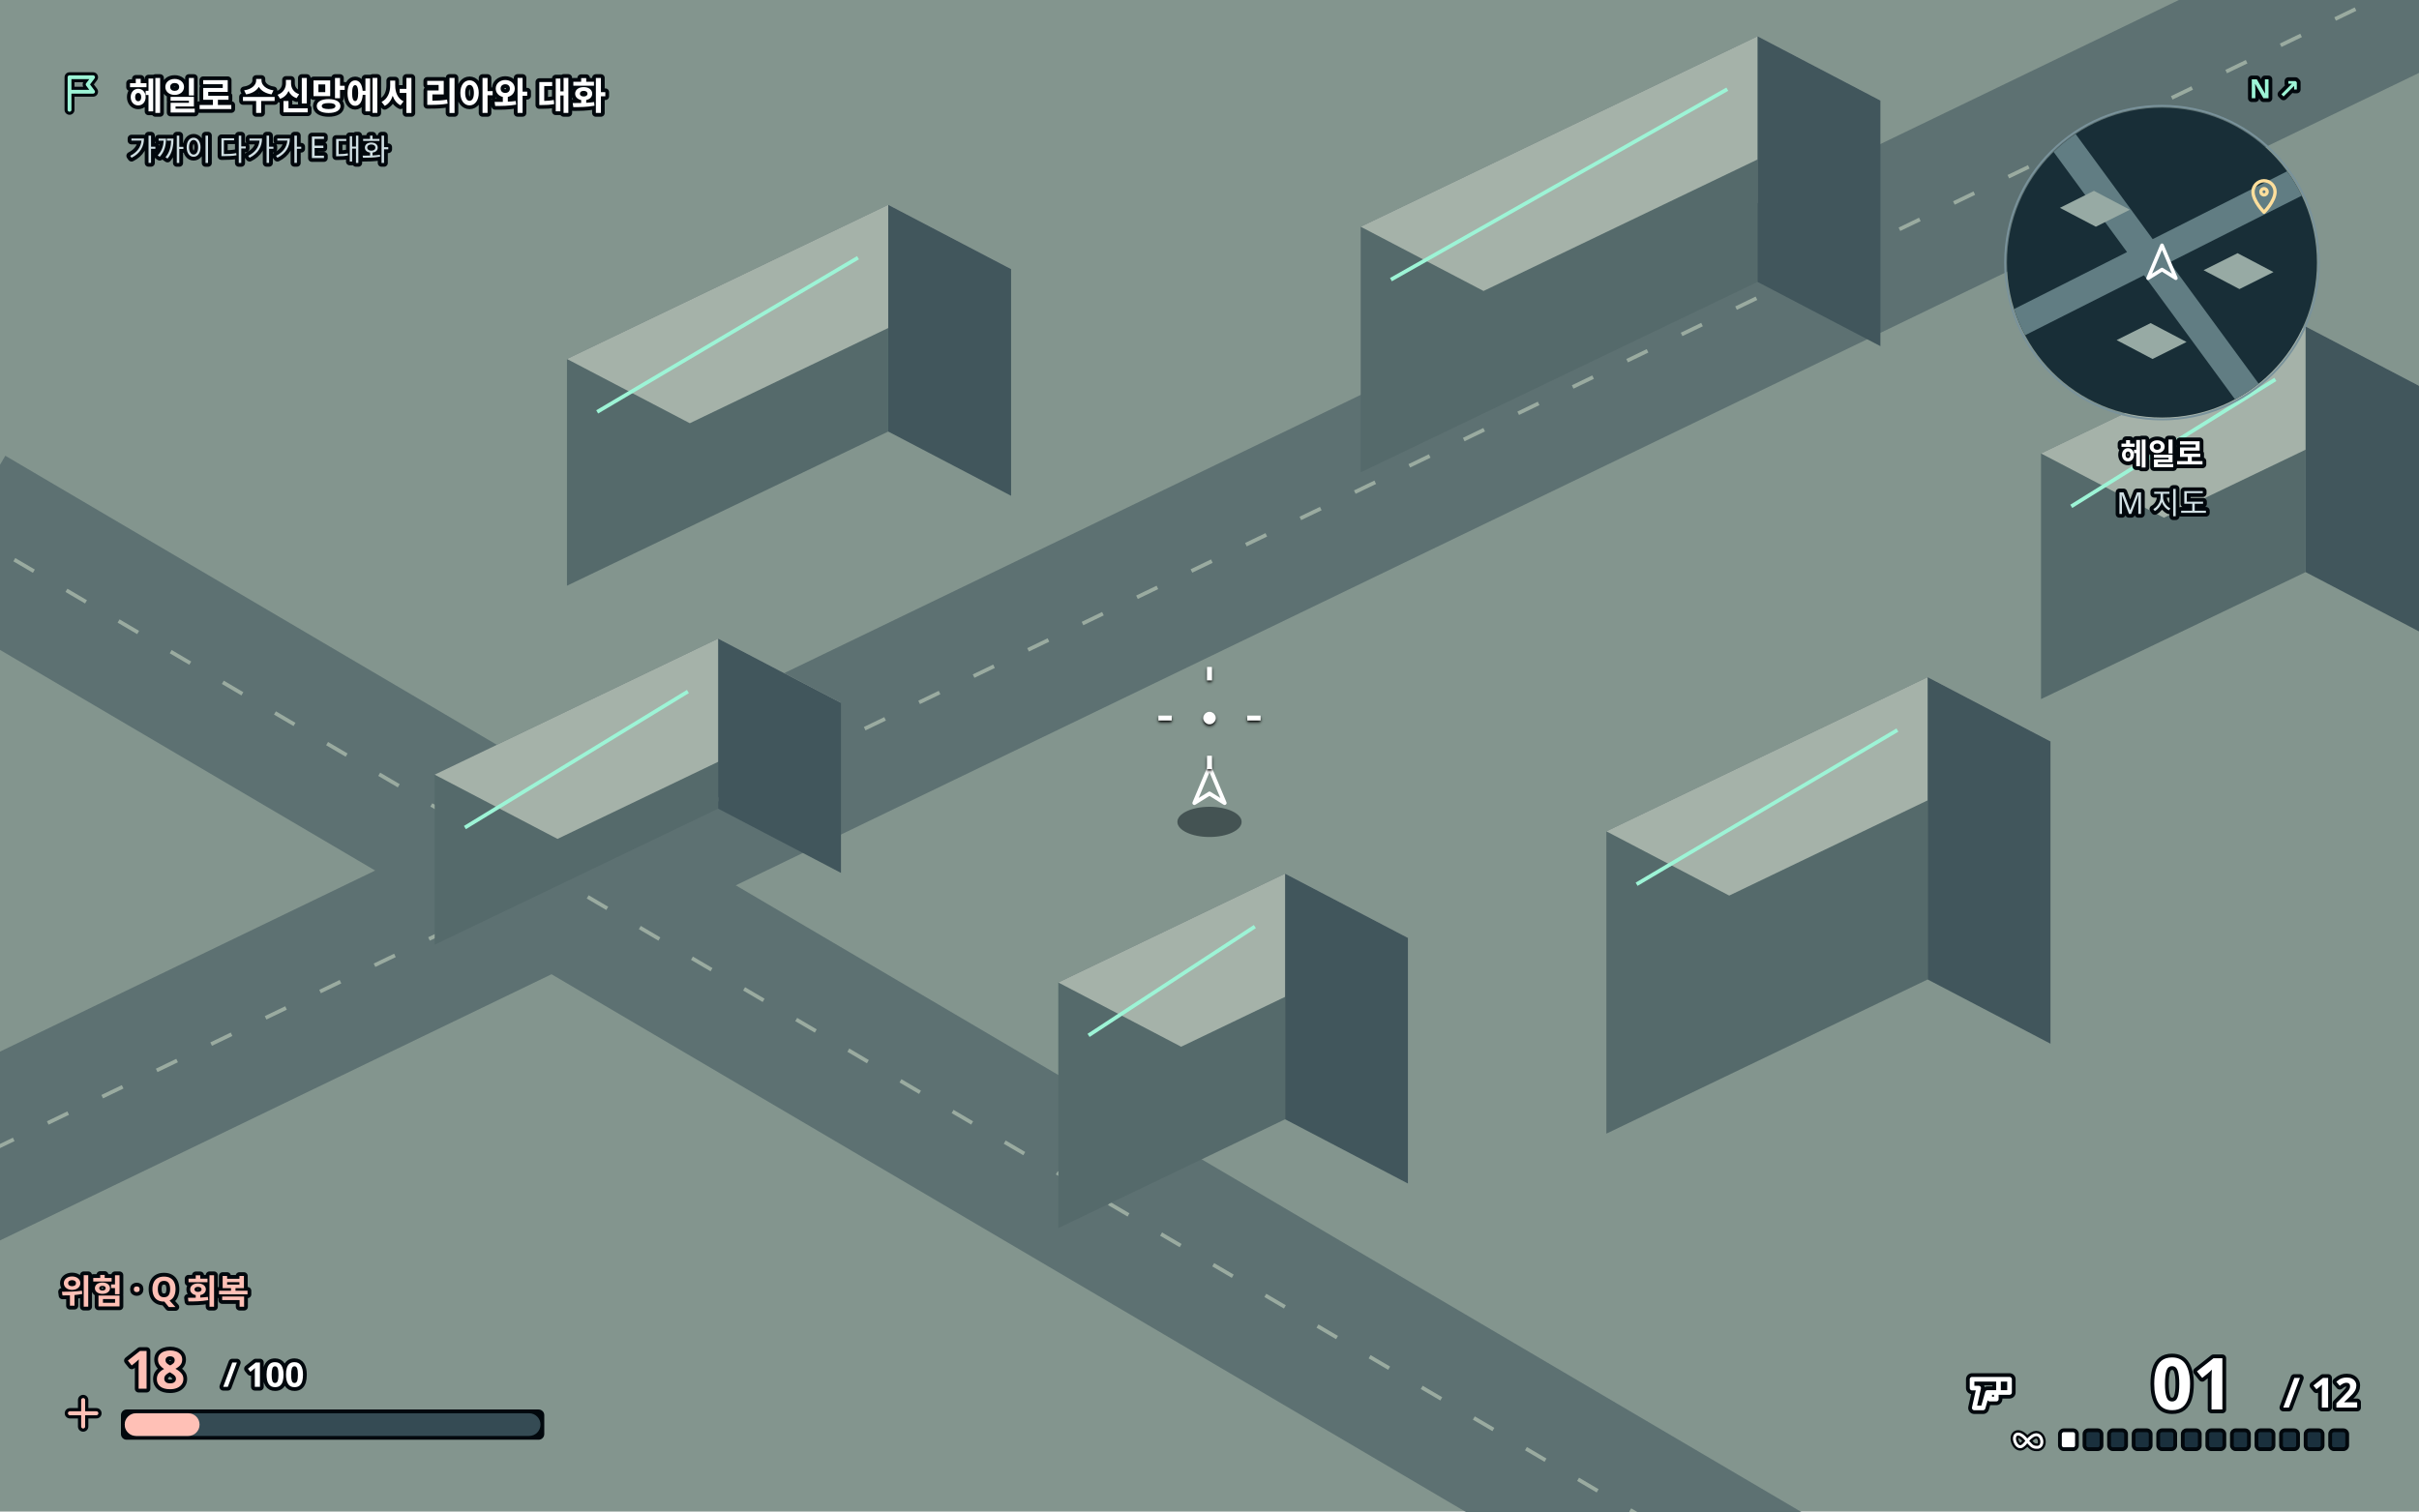
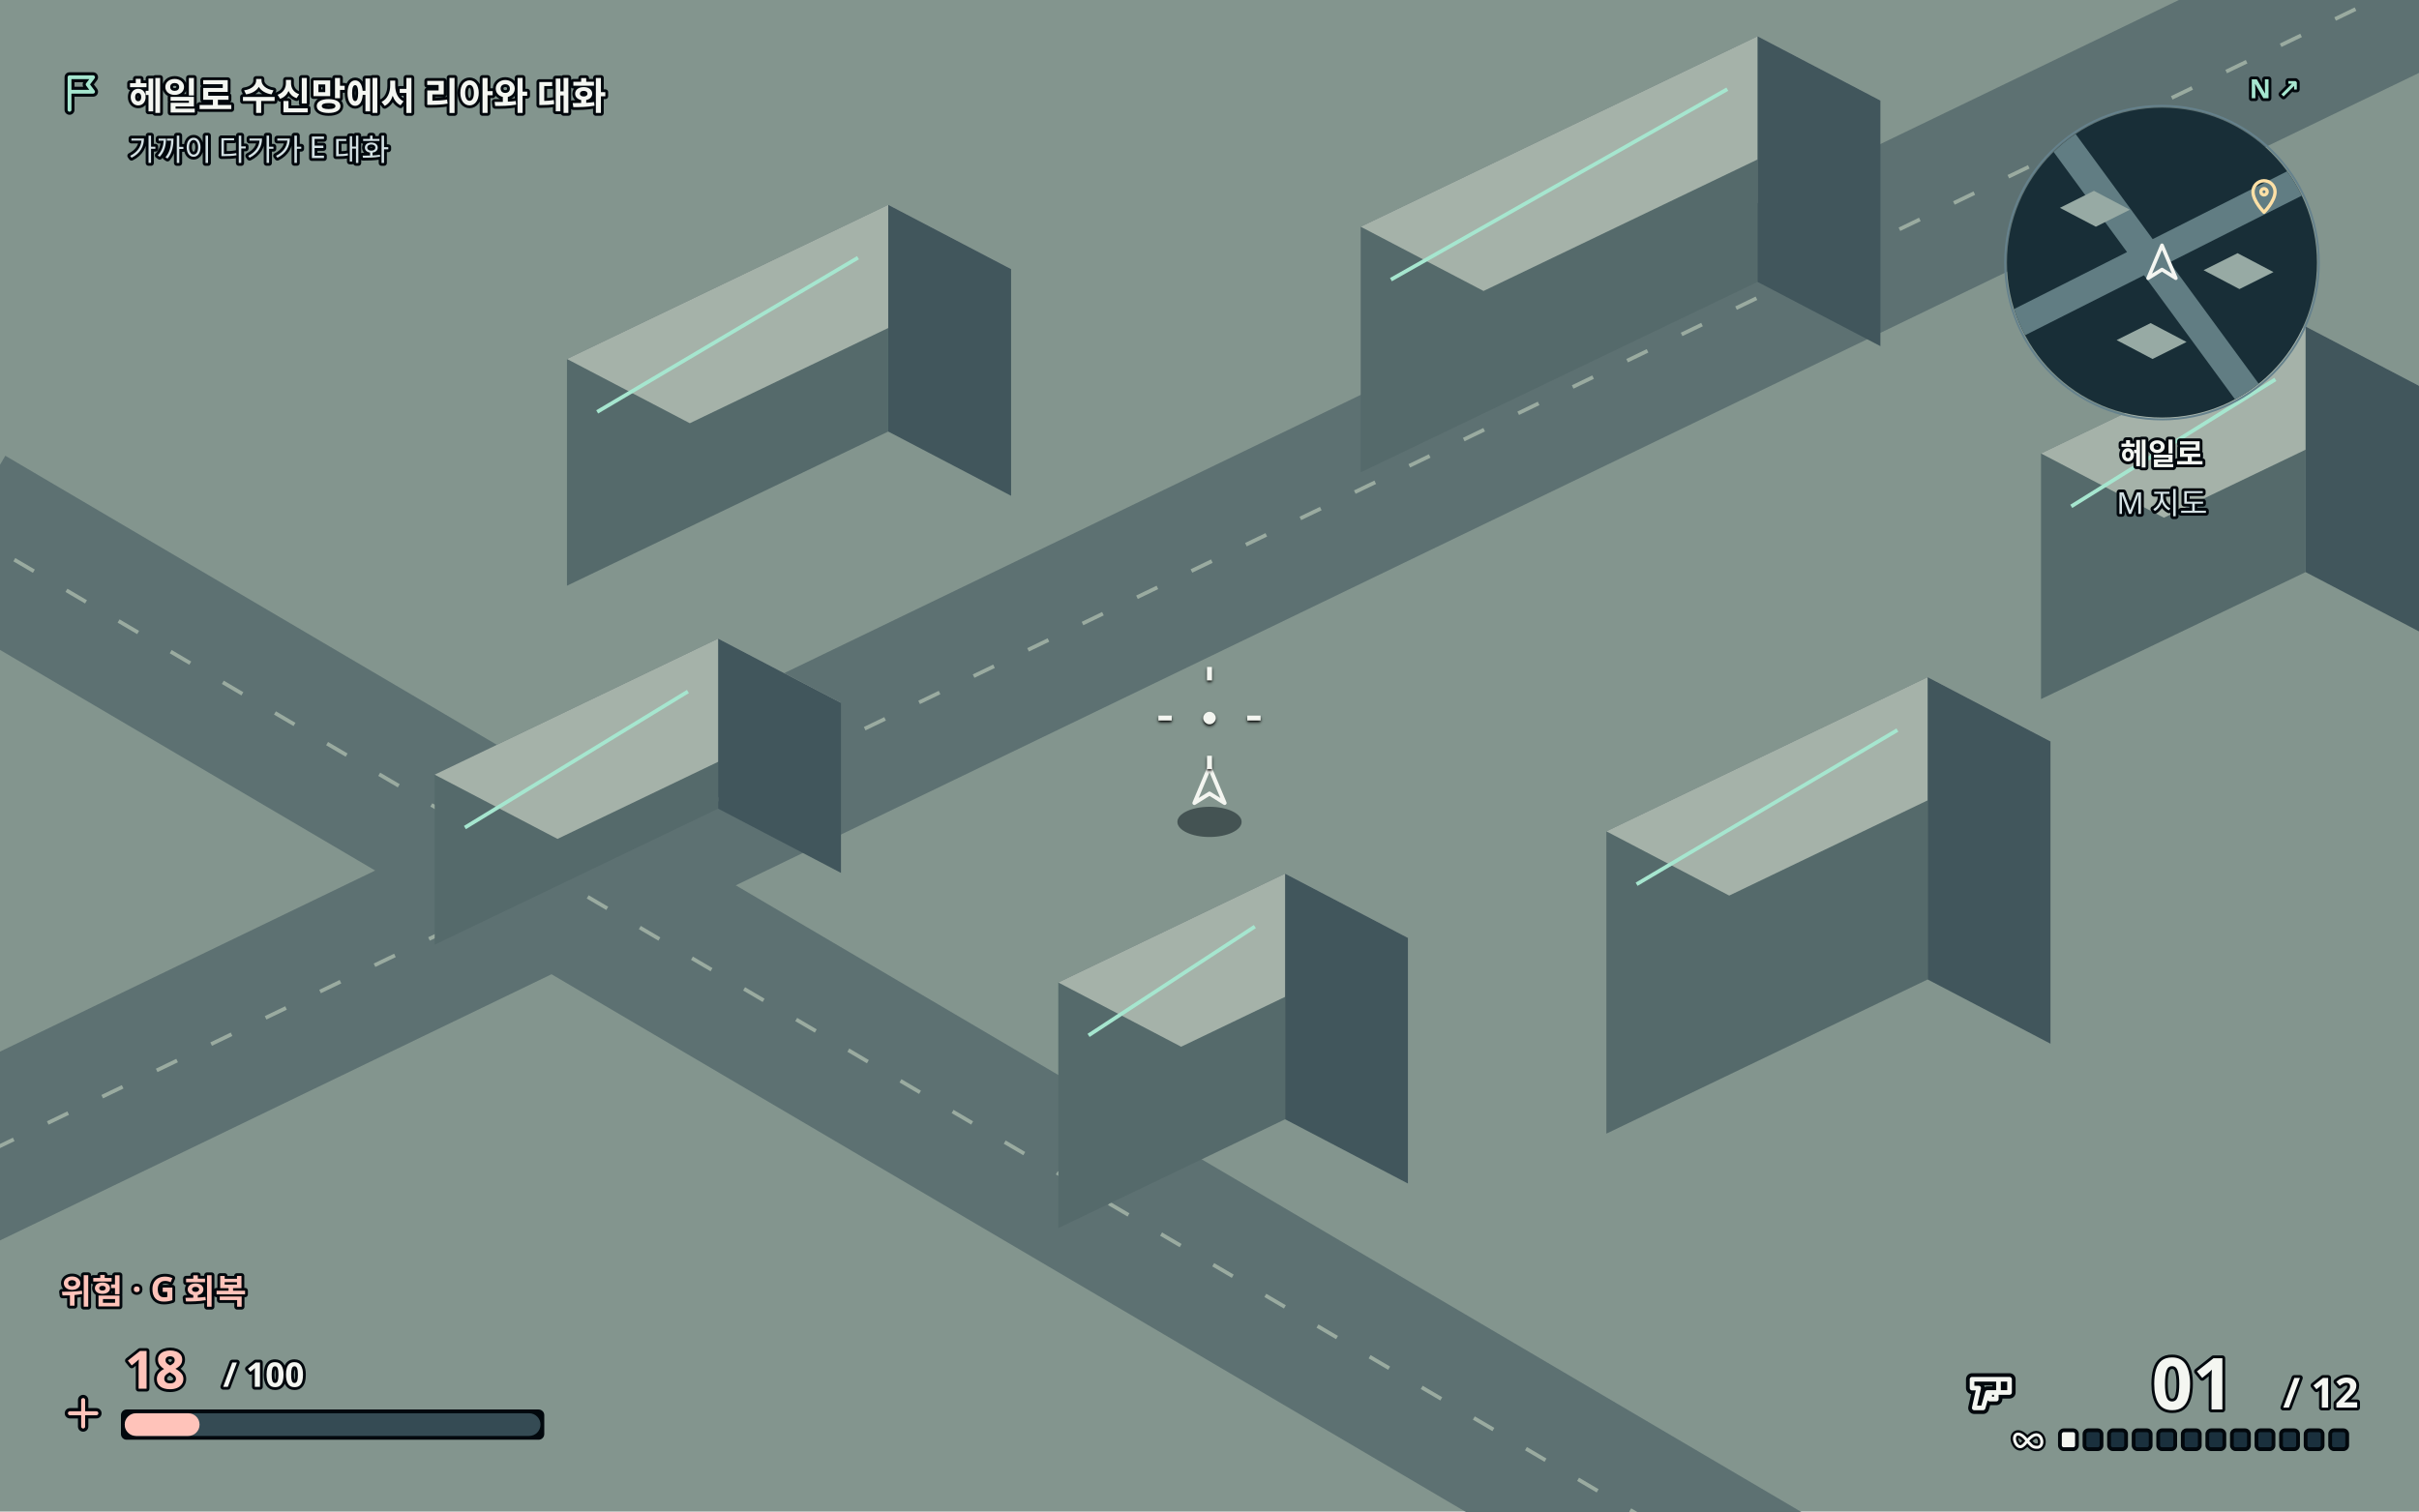
<svg xmlns="http://www.w3.org/2000/svg" width="1280" height="800" viewBox="0 0 1280 800">
  <defs>
    <filter id="hud-shadow" x="-100%" y="-100%" width="300%" height="300%">
      <feDropShadow dx="0" dy="1" stdDeviation="1" flood-color="#000" flood-opacity="1" />
    </filter>
  </defs>
  <style>text{font-family:"Malgun Gothic",sans-serif}text,.ui-icon{opacity:var(--content-opacity,1)}[data-hud]{opacity:var(--content-opacity,1)}[data-hud] text,[data-hud] .ui-icon{opacity:1}.panel-fill{opacity:var(--panel-opacity,.94)}.panel-border{opacity:var(--border-opacity,1)}</style>
  <g class="world-background">
    <rect x="0" y="0" width="1280" height="800" rx="0" fill="#83958e" />
    <path d="M-90 650 1360-50M-20 280 1000 880" stroke="#5d7172" stroke-width="90" />
    <path d="M-90 650 1360-50M-20 280 1000 880" stroke="#9aaba0" stroke-width="2" stroke-dasharray="12 20" />
    <path d="M300 190l170 -81.6v120l-170 81.6z" fill="#556a6b" />
    <path d="M300 190l170 -81.6 65 34 -170 81.6z" fill="#a5b2a9" />
    <path d="M470 108.4l65 34v120l-65-34z" fill="#41565c" />
-     <path d="M316 218L454 136.4" stroke="#9df4d6" stroke-width="2" />
+     <path d="M316 218L454 136.4" stroke="#a6e6cf" stroke-width="2" />
    <path d="M720 120l210 -100.8v130l-210 100.8z" fill="#556a6b" />
    <path d="M720 120l210 -100.8 65 34 -210 100.8z" fill="#a5b2a9" />
    <path d="M930 19.2l65 34v130l-65-34z" fill="#41565c" />
-     <path d="M736 148L914 47.2" stroke="#9df4d6" stroke-width="2" />
+     <path d="M736 148L914 47.2" stroke="#a6e6cf" stroke-width="2" />
    <path d="M850 440l170 -81.6v160l-170 81.6z" fill="#556a6b" />
    <path d="M850 440l170 -81.6 65 34 -170 81.6z" fill="#a5b2a9" />
    <path d="M1020 358.4l65 34v160l-65-34z" fill="#41565c" />
-     <path d="M866 468L1004 386.4" stroke="#9df4d6" stroke-width="2" />
+     <path d="M866 468L1004 386.4" stroke="#a6e6cf" stroke-width="2" />
    <path d="M230 410l150 -72.0v90l-150 72.0z" fill="#556a6b" />
    <path d="M230 410l150 -72.0 65 34 -150 72.0z" fill="#a5b2a9" />
    <path d="M380 338.0l65 34v90l-65-34z" fill="#41565c" />
-     <path d="M246 438L364 366.0" stroke="#9df4d6" stroke-width="2" />
+     <path d="M246 438L364 366.0" stroke="#a6e6cf" stroke-width="2" />
    <path d="M560 520l120 -57.6v130l-120 57.6z" fill="#556a6b" />
    <path d="M560 520l120 -57.6 65 34 -120 57.6z" fill="#a5b2a9" />
    <path d="M680 462.4l65 34v130l-65-34z" fill="#41565c" />
-     <path d="M576 548L664 490.4" stroke="#9df4d6" stroke-width="2" />
+     <path d="M576 548L664 490.4" stroke="#a6e6cf" stroke-width="2" />
    <path d="M1080 240l140 -67.2v130l-140 67.2z" fill="#556a6b" />
    <path d="M1080 240l140 -67.2 65 34 -140 67.2z" fill="#a5b2a9" />
    <path d="M1220 172.8l65 34v130l-65-34z" fill="#41565c" />
-     <path d="M1096 268L1204 200.8" stroke="#9df4d6" stroke-width="2" />
+     <path d="M1096 268L1204 200.8" stroke="#a6e6cf" stroke-width="2" />
    <ellipse cx="640" cy="435" rx="17" ry="8" fill="#061218" opacity=".5" />
-     <g class="ui-icon" transform="translate(628 404) scale(1.0)" fill="none" stroke="#ffffff" stroke-width="2.1" stroke-linecap="round" stroke-linejoin="round">
+     <g class="ui-icon" transform="translate(628 404) scale(1.0)" fill="none" stroke="#f4f6f1" stroke-width="2.1" stroke-linecap="round" stroke-linejoin="round">
      <path d="m12 2 8 19-8-5-8 5z" />
    </g>
  </g>
  <g data-hud="objective">
    <g class="hud-symbol" transform="translate(32 38) scale(0.9583333)" fill="none" stroke-linecap="round" stroke-linejoin="round">
      <g stroke="#02080d" stroke-width="5.5">
        <path d="M5 21V3h13l-3 4 3 4H5" />
      </g>
-       <g class="ui-icon" stroke="#9df4d6" stroke-width="2.1" fill="none">
+       <g class="ui-icon" stroke="#a6e6cf" stroke-width="2.1" fill="none">
        <path d="M5 21V3h13l-3 4 3 4H5" />
      </g>
    </g>
-     <g class="hud-text" paint-order="stroke fill" stroke="#02080d" stroke-width="4" stroke-linejoin="round">
-       <text x="68" y="58" fill="#ffffff" font-size="20" font-weight="700" text-anchor="start" data-max-width="395">헤일로 수신망에서 리아와 대화</text>
+     <g class="hud-text" paint-order="stroke fill" stroke="#02080d" stroke-width="3" stroke-linejoin="round">
+       <text x="68" y="58" fill="#f4f6f1" font-size="20" font-weight="700" text-anchor="start" data-max-width="395">헤일로 수신망에서 리아와 대화</text>
    </g>
-     <g class="hud-text" paint-order="stroke fill" stroke="#02080d" stroke-width="4" stroke-linejoin="round">
-       <text x="68" y="85" fill="#d0dfe3" font-size="16" font-weight="400" text-anchor="start" data-max-width="395">가까이 다가가 E 대화</text>
+     <g class="hud-text" paint-order="stroke fill" stroke="#02080d" stroke-width="3" stroke-linejoin="round">
+       <text x="68" y="85" fill="#d4e1e4" font-size="16" font-weight="400" text-anchor="start" data-max-width="395">가까이 다가가 E 대화</text>
    </g>
  </g>
  <g data-hud="minimap">
    <defs>
      <clipPath id="miniclip">
        <circle cx="1144" cy="139" r="82" />
      </clipPath>
    </defs>
    <g clip-path="url(#miniclip)">
      <g class="panel-fill">
        <rect x="1062" y="57" width="164" height="164" rx="0" fill="#182e37" />
      </g>
      <path d="M1030 190 1248 80M1070 45 1210 236" stroke="#617d83" stroke-width="15" fill="none" />
      <path d="m1090 110 18-9 19 10-18 9z" fill="#97aaa4" />
      <path d="m1166 143 18-9 19 10-18 9z" fill="#97aaa4" />
      <path d="m1120 180 18-9 19 10-18 9z" fill="#97aaa4" />
    </g>
-     <circle cx="1144" cy="139" r="83" fill="none" stroke="#79929b" />
-     <g class="ui-icon" transform="translate(1133 128) scale(0.9166667)" fill="none" stroke="#ffffff" stroke-width="2.1" stroke-linecap="round" stroke-linejoin="round">
+     <circle cx="1144" cy="139" r="83" fill="none" stroke="#65818c" />
+     <g class="ui-icon" transform="translate(1133 128) scale(0.9166667)" fill="none" stroke="#f4f6f1" stroke-width="2.1" stroke-linecap="round" stroke-linejoin="round">
      <path d="m12 2 8 19-8-5-8 5z" />
    </g>
-     <g class="ui-icon" transform="translate(1188 94) scale(0.8333333)" fill="none" stroke="#ffdf9c" stroke-width="2.1" stroke-linecap="round" stroke-linejoin="round">
+     <g class="ui-icon" transform="translate(1188 94) scale(0.8333333)" fill="none" stroke="#ffe1a6" stroke-width="2.1" stroke-linecap="round" stroke-linejoin="round">
      <path d="M19 9c0 6-7 13-7 13S5 15 5 9a7 7 0 1 1 14 0z" />
      <circle cx="12" cy="9" r="2" />
    </g>
-     <g class="hud-text" paint-order="stroke fill" stroke="#02080d" stroke-width="4" stroke-linejoin="round">
-       <text x="1217" y="52" fill="#9df4d6" font-size="14" font-weight="700" text-anchor="end">N ↗</text>
+     <g class="hud-text" paint-order="stroke fill" stroke="#02080d" stroke-width="3" stroke-linejoin="round">
+       <text x="1217" y="52" fill="#a6e6cf" font-size="14" font-weight="700" text-anchor="end">N ↗</text>
    </g>
-     <g class="hud-text" paint-order="stroke fill" stroke="#02080d" stroke-width="4" stroke-linejoin="round">
-       <text x="1144" y="246" fill="#ffffff" font-size="16" font-weight="700" text-anchor="middle" data-max-width="206">헤일로</text>
+     <g class="hud-text" paint-order="stroke fill" stroke="#02080d" stroke-width="3" stroke-linejoin="round">
+       <text x="1144" y="246" fill="#f4f6f1" font-size="16" font-weight="700" text-anchor="middle" data-max-width="206">헤일로</text>
    </g>
-     <g class="hud-text" paint-order="stroke fill" stroke="#02080d" stroke-width="4" stroke-linejoin="round">
-       <text x="1144" y="272" fill="#d0dfe3" font-size="16" font-weight="400" text-anchor="middle" data-max-width="206">M 지도</text>
+     <g class="hud-text" paint-order="stroke fill" stroke="#02080d" stroke-width="3" stroke-linejoin="round">
+       <text x="1144" y="272" fill="#d4e1e4" font-size="16" font-weight="400" text-anchor="middle" data-max-width="206">M 지도</text>
    </g>
  </g>
  <g data-hud="health">
    <g class="hud-symbol" transform="translate(32 736) scale(1.0)" fill="none" stroke-linecap="round" stroke-linejoin="round">
      <g stroke="#02080d" stroke-width="5.5">
        <path d="M12 5v14M5 12h14" />
      </g>
-       <g class="ui-icon" stroke="#ffc0b6" stroke-width="2.1" fill="none">
+       <g class="ui-icon" stroke="#ffc3ba" stroke-width="2.1" fill="none">
        <path d="M12 5v14M5 12h14" />
      </g>
    </g>
-     <g class="hud-text" paint-order="stroke fill" stroke="#02080d" stroke-width="4" stroke-linejoin="round">
-       <text x="66" y="735" fill="#ffc0b6" font-size="28" font-weight="700" text-anchor="start">18</text>
+     <g class="hud-text" paint-order="stroke fill" stroke="#02080d" stroke-width="3" stroke-linejoin="round">
+       <text x="66" y="735" fill="#ffc3ba" font-size="28" font-weight="700" text-anchor="start">18</text>
    </g>
-     <g class="hud-text" paint-order="stroke fill" stroke="#02080d" stroke-width="4" stroke-linejoin="round">
-       <text x="118" y="734" fill="#ffffff" font-size="18" font-weight="700" text-anchor="start" data-max-width="110">/ 100</text>
+     <g class="hud-text" paint-order="stroke fill" stroke="#02080d" stroke-width="3" stroke-linejoin="round">
+       <text x="118" y="734" fill="#f4f6f1" font-size="18" font-weight="700" text-anchor="start" data-max-width="110">/ 100</text>
    </g>
    <rect x="64" y="746" width="224" height="16" rx="3" fill="#02080d" />
    <rect x="66" y="748" width="220" height="12" rx="6.0" fill="#354b54" />
-     <rect x="66" y="748" width="39.6" height="12" rx="6.0" fill="#ffc0b6" />
-     <g class="hud-text" paint-order="stroke fill" stroke="#02080d" stroke-width="4" stroke-linejoin="round">
-       <text x="32" y="690" fill="#ffc0b6" font-size="18" font-weight="700" text-anchor="start" data-max-width="242">위험 · Q 회복</text>
+     <rect x="66" y="748" width="39.6" height="12" rx="6.0" fill="#ffc3ba" />
+     <g class="hud-text" paint-order="stroke fill" stroke="#02080d" stroke-width="3" stroke-linejoin="round">
+       <text x="32" y="690" fill="#ffc3ba" font-size="18" font-weight="700" text-anchor="start" data-max-width="242">위험 · G 회복</text>
    </g>
  </g>
  <g data-hud="ammo">
    <g class="hud-symbol" transform="translate(1040 723) scale(1.166667)" fill="none" stroke-linecap="round" stroke-linejoin="round">
      <g stroke="#02080d" stroke-width="5.5">
        <path d="M3 6h17v6H10l-2 7H4l2-9H3zM15 7v4M11 12v3h3v-3" />
      </g>
-       <g class="ui-icon" stroke="#ffffff" stroke-width="2.1" fill="none">
+       <g class="ui-icon" stroke="#f4f6f1" stroke-width="2.1" fill="none">
        <path d="M3 6h17v6H10l-2 7H4l2-9H3zM15 7v4M11 12v3h3v-3" />
      </g>
    </g>
-     <g class="hud-text" paint-order="stroke fill" stroke="#02080d" stroke-width="4" stroke-linejoin="round">
-       <text x="1182" y="746" fill="#ffffff" font-size="38" font-weight="700" text-anchor="end">01</text>
+     <g class="hud-text" paint-order="stroke fill" stroke="#02080d" stroke-width="3" stroke-linejoin="round">
+       <text x="1182" y="746" fill="#f4f6f1" font-size="38" font-weight="700" text-anchor="end">01</text>
    </g>
-     <g class="hud-text" paint-order="stroke fill" stroke="#02080d" stroke-width="4" stroke-linejoin="round">
-       <text x="1248" y="745" fill="#ffffff" font-size="22" font-weight="700" text-anchor="end">/ 12</text>
+     <g class="hud-text" paint-order="stroke fill" stroke="#02080d" stroke-width="3" stroke-linejoin="round">
+       <text x="1248" y="745" fill="#f4f6f1" font-size="22" font-weight="700" text-anchor="end">/ 12</text>
    </g>
    <g class="hud-symbol" transform="translate(1064 754) scale(0.75)" fill="none" stroke-linecap="round" stroke-linejoin="round">
      <g stroke="#02080d" stroke-width="5.5">
        <path d="M12 12C5 2 0 8 4 14c4 5 7-3 10-5 8-7 11 8 4 7-3 0-4-2-6-4z" />
      </g>
-       <g class="ui-icon" stroke="#ffffff" stroke-width="2.1" fill="none">
+       <g class="ui-icon" stroke="#f4f6f1" stroke-width="2.1" fill="none">
        <path d="M12 12C5 2 0 8 4 14c4 5 7-3 10-5 8-7 11 8 4 7-3 0-4-2-6-4z" />
      </g>
    </g>
-     <rect x="1090" y="757" width="9" height="10" rx="2" fill="#ffffff" stroke="#02080d" stroke-width="2" />
+     <rect x="1090" y="757" width="9" height="10" rx="2" fill="#f4f6f1" stroke="#02080d" stroke-width="2" />
    <rect x="1103" y="757" width="9" height="10" rx="2" fill="#1a303d" stroke="#02080d" stroke-width="2" />
    <rect x="1116" y="757" width="9" height="10" rx="2" fill="#1a303d" stroke="#02080d" stroke-width="2" />
    <rect x="1129" y="757" width="9" height="10" rx="2" fill="#1a303d" stroke="#02080d" stroke-width="2" />
    <rect x="1142" y="757" width="9" height="10" rx="2" fill="#1a303d" stroke="#02080d" stroke-width="2" />
    <rect x="1155" y="757" width="9" height="10" rx="2" fill="#1a303d" stroke="#02080d" stroke-width="2" />
    <rect x="1168" y="757" width="9" height="10" rx="2" fill="#1a303d" stroke="#02080d" stroke-width="2" />
    <rect x="1181" y="757" width="9" height="10" rx="2" fill="#1a303d" stroke="#02080d" stroke-width="2" />
    <rect x="1194" y="757" width="9" height="10" rx="2" fill="#1a303d" stroke="#02080d" stroke-width="2" />
    <rect x="1207" y="757" width="9" height="10" rx="2" fill="#1a303d" stroke="#02080d" stroke-width="2" />
    <rect x="1220" y="757" width="9" height="10" rx="2" fill="#1a303d" stroke="#02080d" stroke-width="2" />
    <rect x="1233" y="757" width="9" height="10" rx="2" fill="#1a303d" stroke="#02080d" stroke-width="2" />
  </g>
-   <g class="ui-icon" fill="none" stroke="#ffffff" stroke-width="2.5" filter="url(#hud-shadow)">
+   <g class="ui-icon" fill="none" stroke="#f4f6f1" stroke-width="2.5" filter="url(#hud-shadow)">
    <path d="M620 380l-7 0" />
    <path d="M660 380l7 0" />
    <path d="M640 360l0 -7" />
    <path d="M640 400l0 7" />
-     <circle cx="640" cy="380" r="2" fill="#ffffff" />
+     <circle cx="640" cy="380" r="2" fill="#f4f6f1" />
  </g>
</svg>
